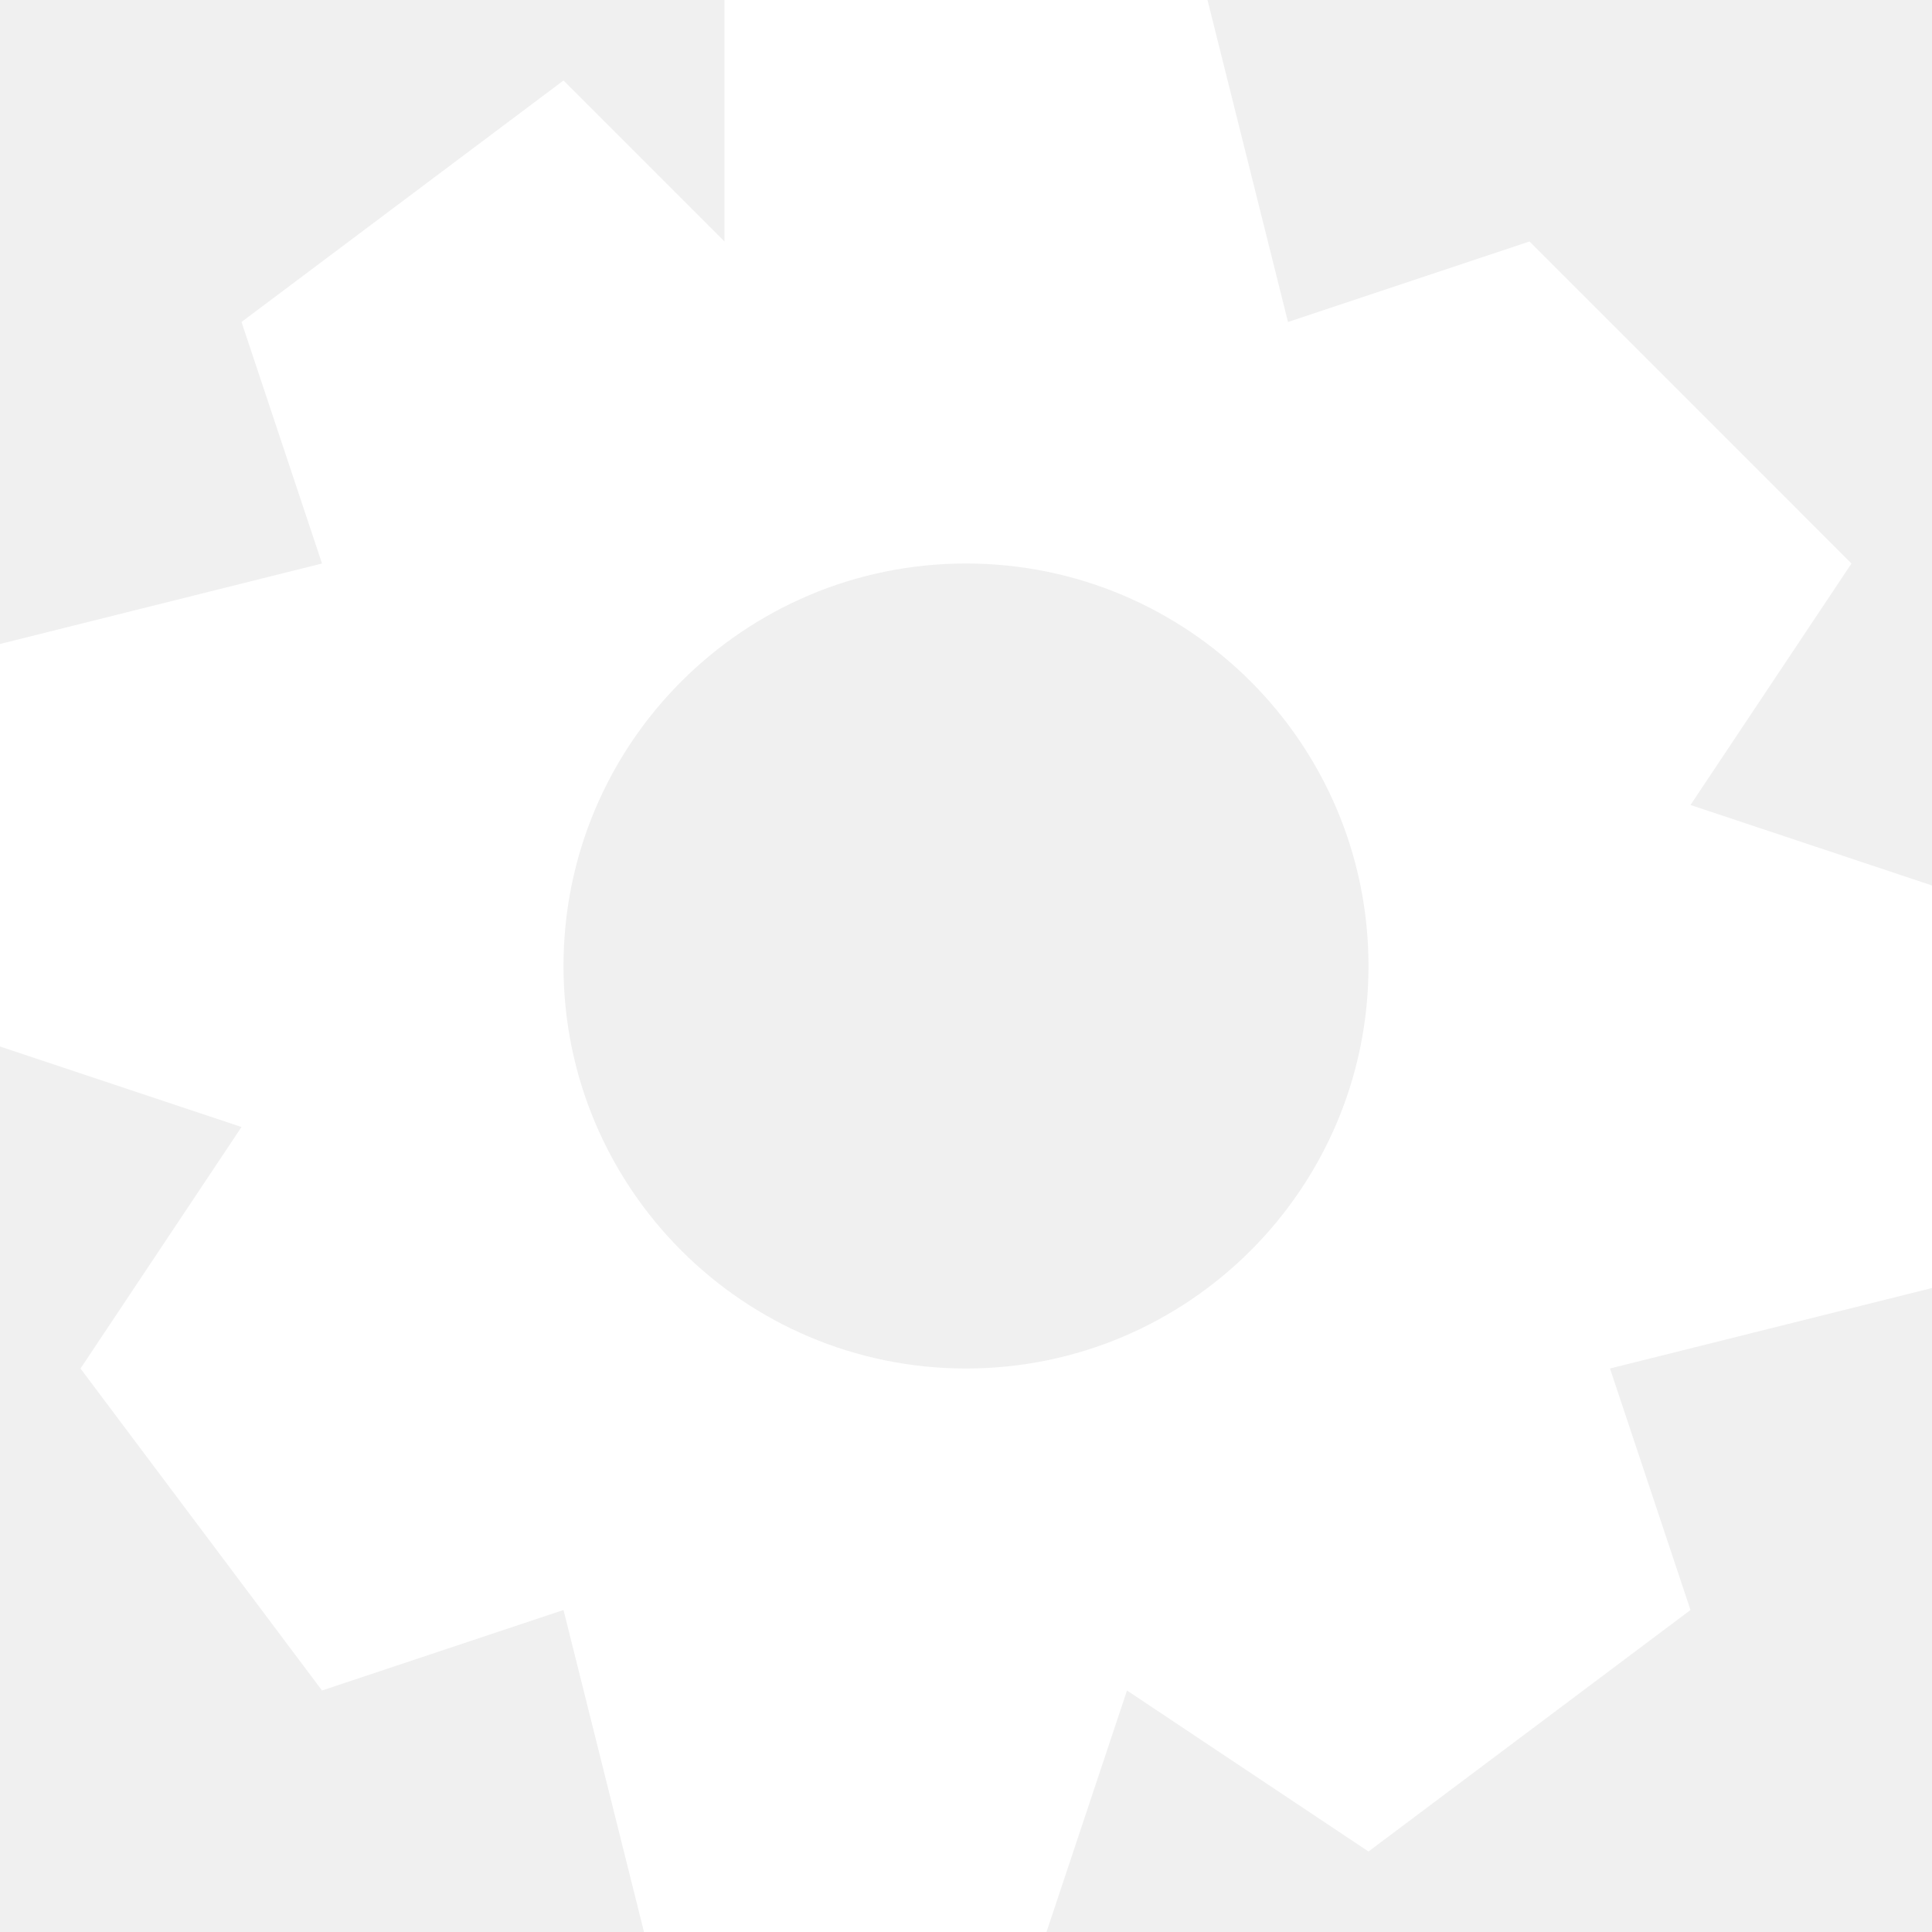
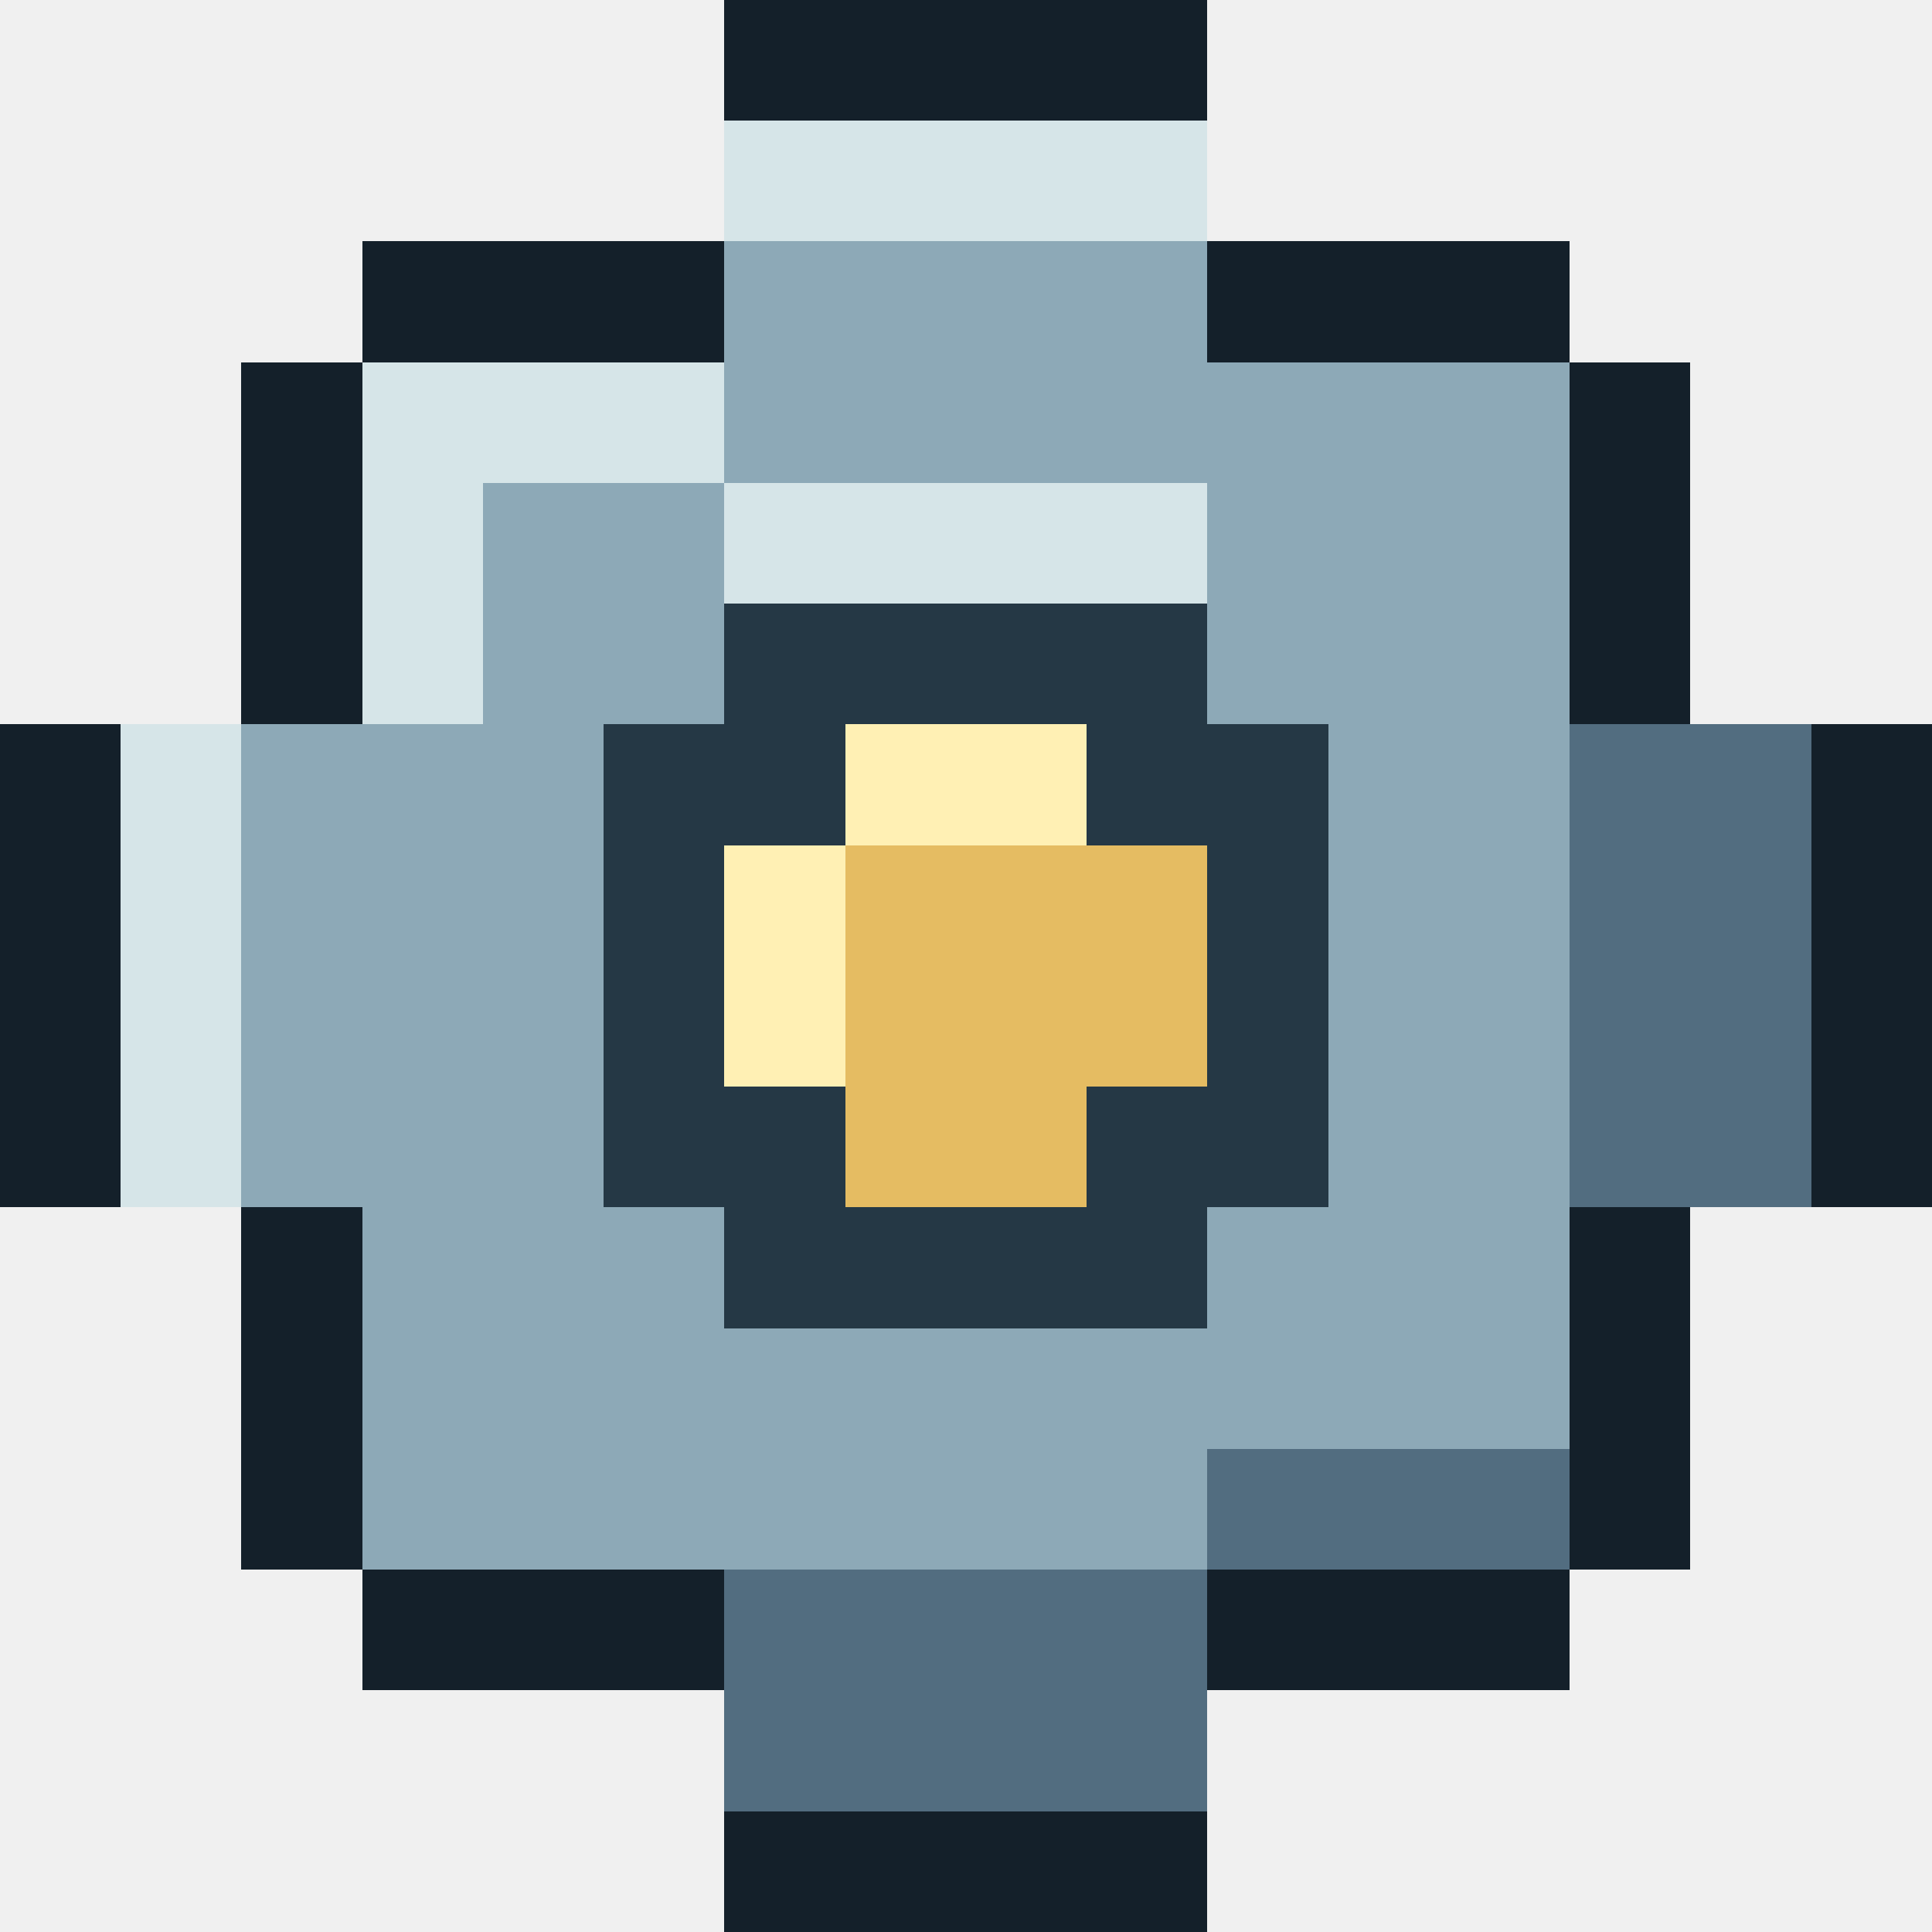
- <svg xmlns="http://www.w3.org/2000/svg" viewBox="0 0 24 24">
-   <path fill="white" fill-rule="evenodd" d="m9 0 6 0 1 4 3-1 4 4-2 3 3 1v5l-4 1 1 3-4 3-3-2-1 3H8l-1-4-3 1-3-4 2-3-3-1V8l4-1-1-3 4-3 2 2Zm3 7a5 5 0 1 0 0 10 5 5 0 0 0 0-10Z" />
+ <svg xmlns="http://www.w3.org/2000/svg" viewBox="0 0 16 16" shape-rendering="crispEdges">
+   <path fill="#14202a" d="M6 0h4v2h3v1h1v3h2v4h-2v3h-1v1h-3v2H6v-2H3v-1H2v-3H0V6h2V3h1V2h3z" />
+   <path fill="#8da9b7" d="M6 1h4v2h3v3h2v4h-2v3h-3v2H6v-2H3v-3H1V6h2V3h3z" />
+   <path fill="#d6e5e8" d="M6 1h4v1H6zM3 3h3v1H4v2H3zM1 6h1v4H1zM6 4h4v1H6z" />
+   <path fill="#526d80" d="M13 6h2v4h-2zM10 12h3v1h-3zM6 13h4v2H6z" />
+   <path fill="#253845" d="M6 5h4v1h1v4h-1v1H6v-1H5V6h1z" />
+   <path fill="#e5bc62" d="M7 6h2v1h1v2H9v1H7V9H6V7h1z" />
+   <path fill="#fff0b4" d="M7 6h2v1H7zM6 7h1v2H6z" />
</svg>
